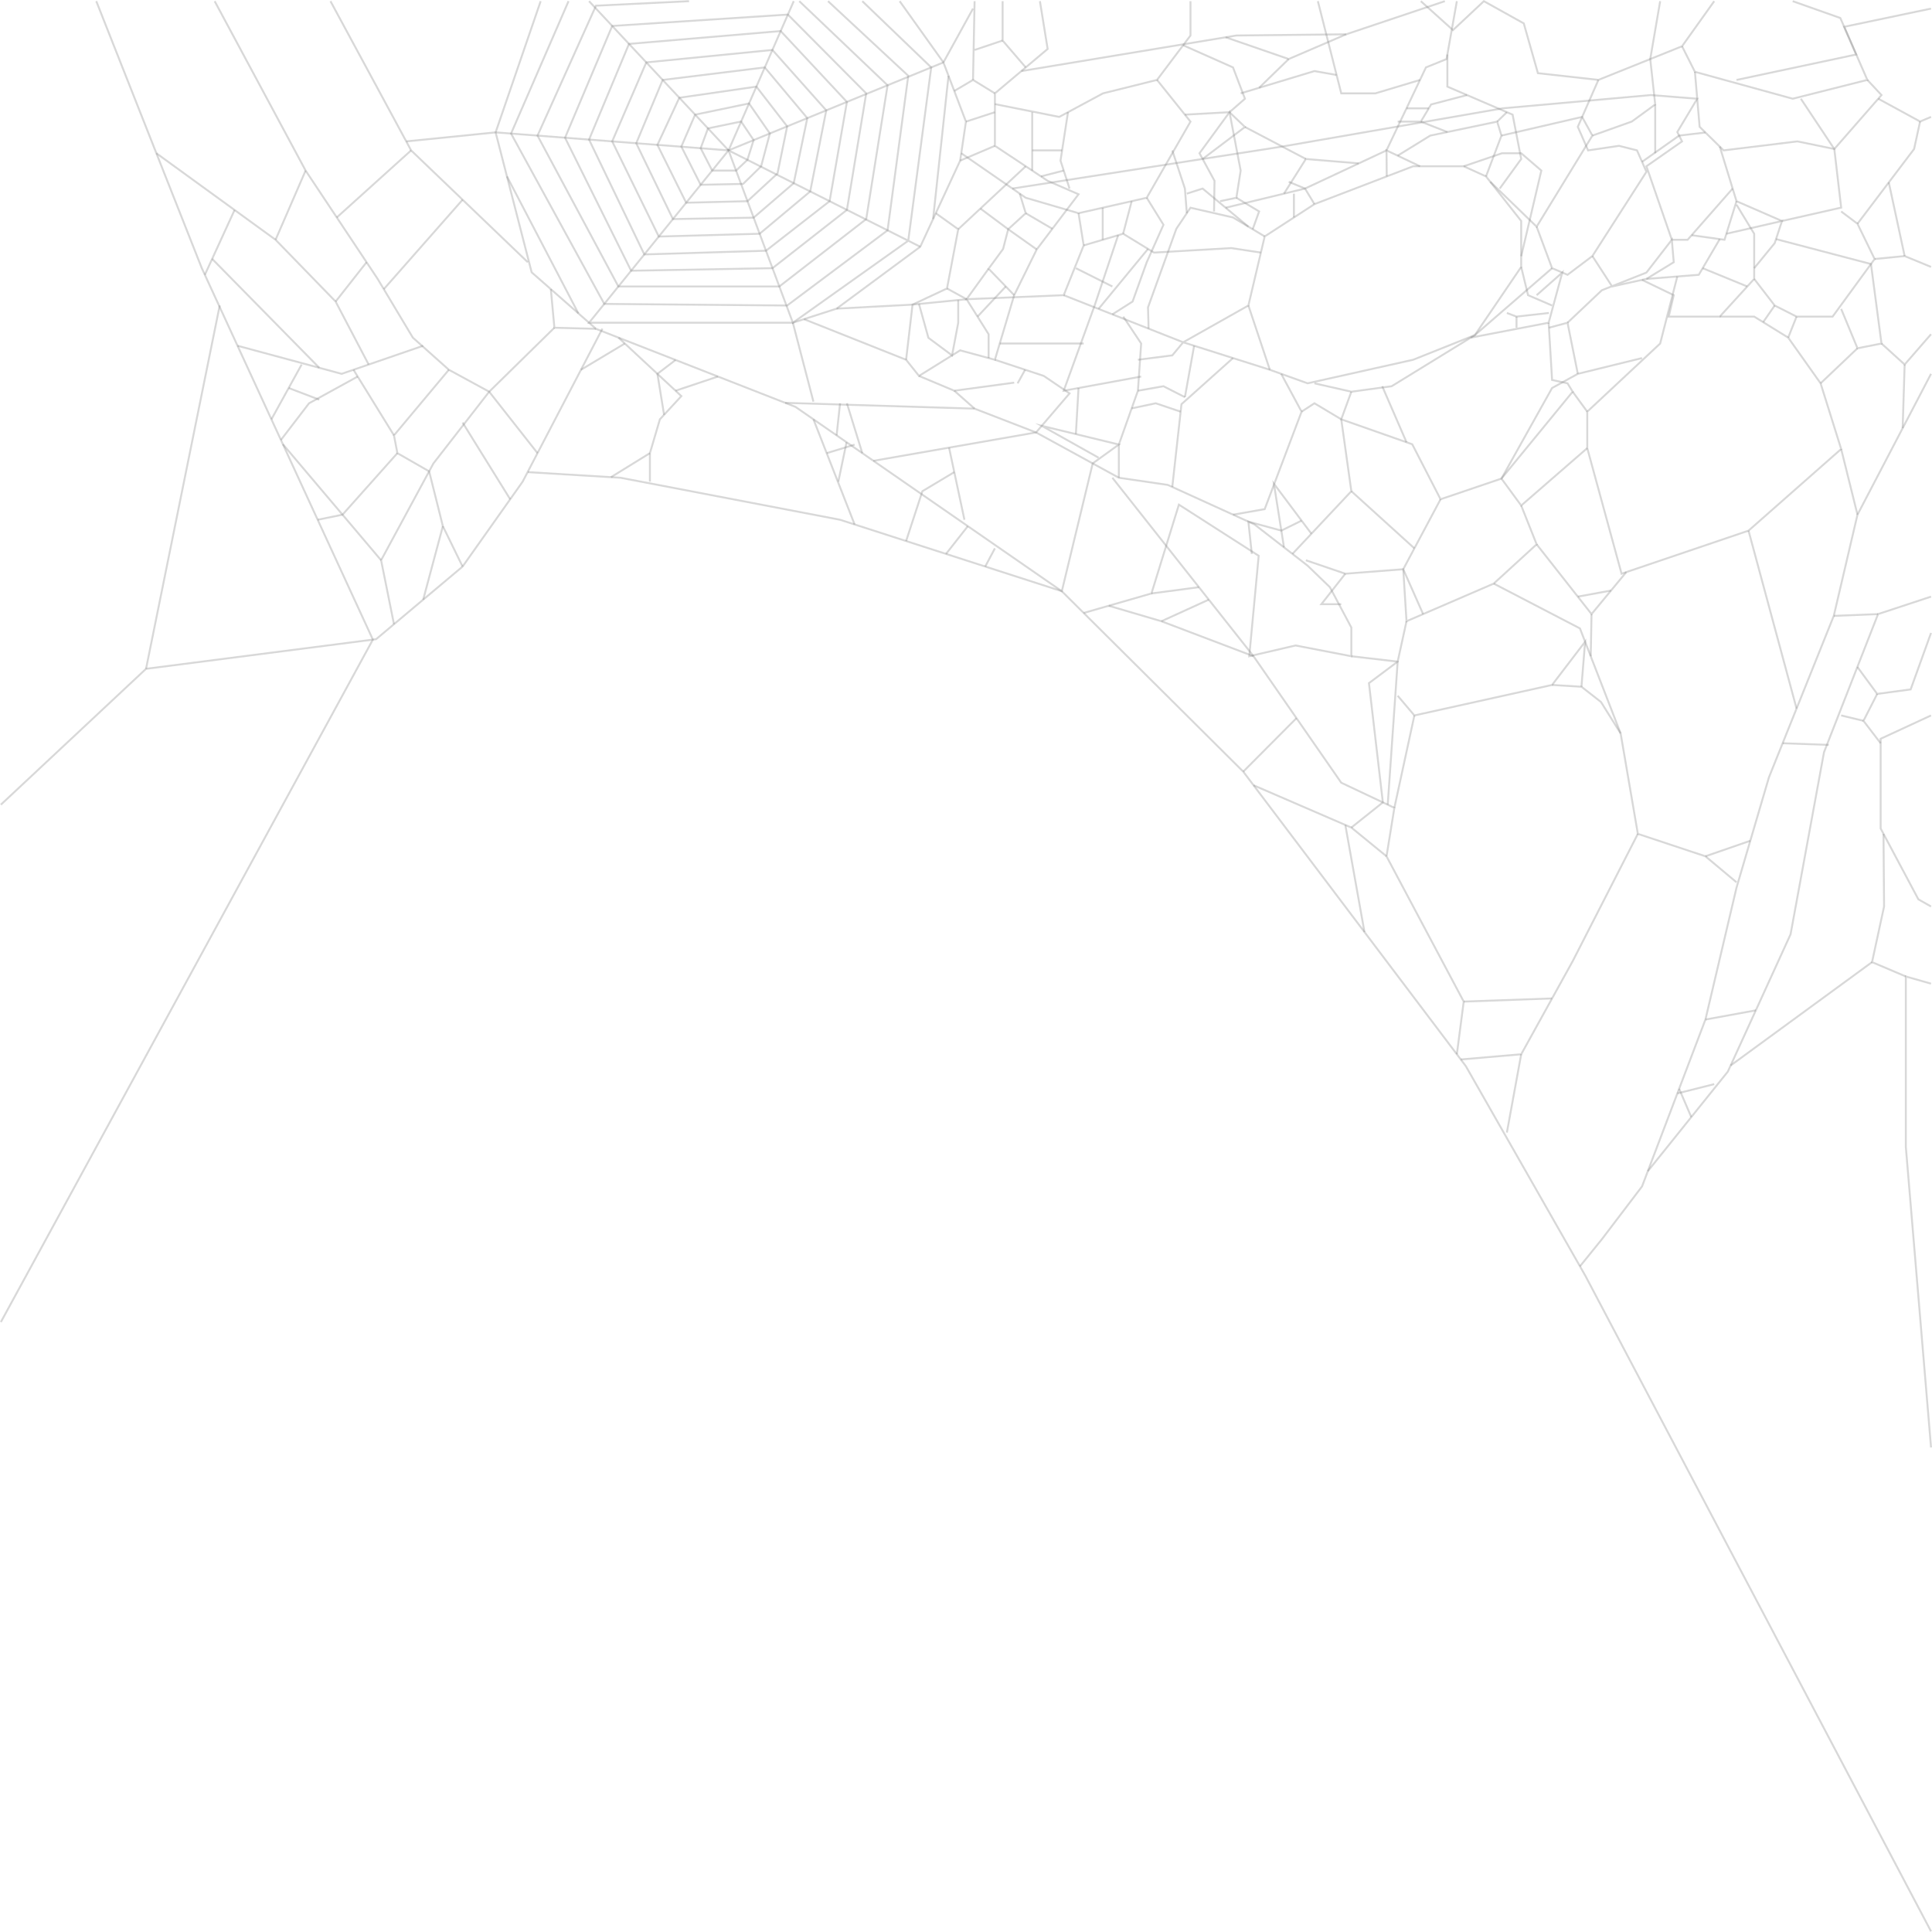
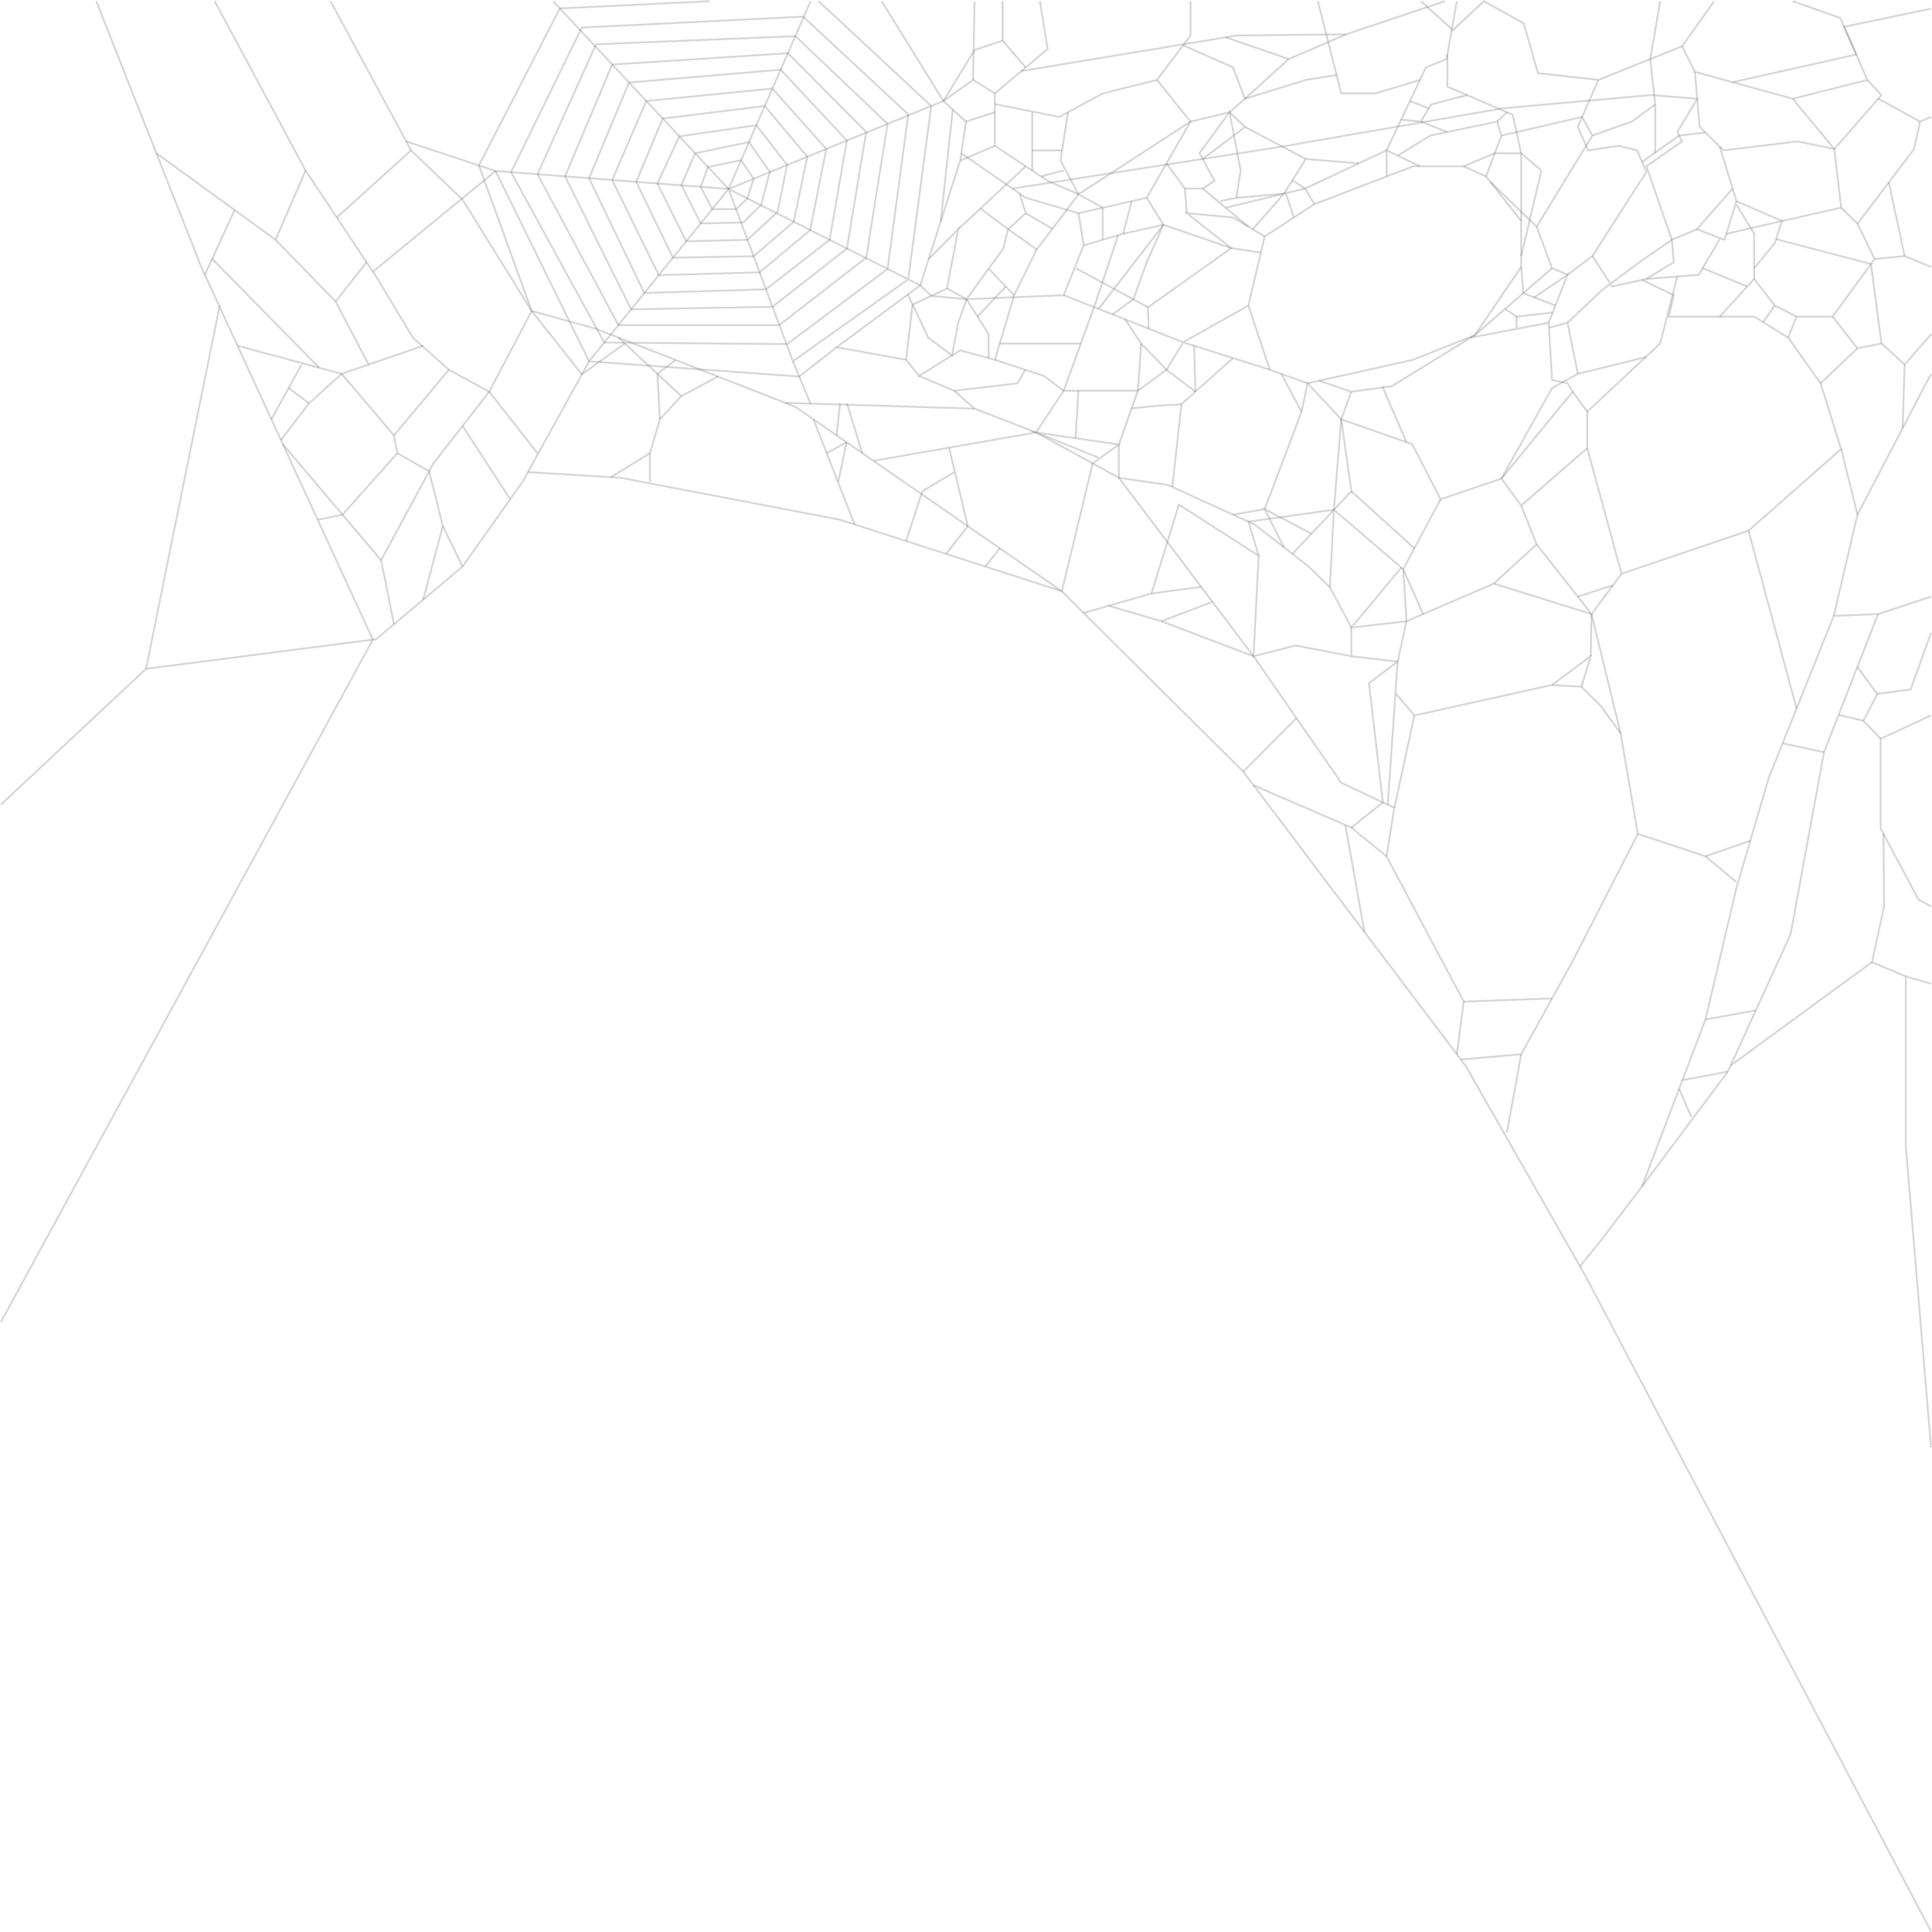
<svg xmlns="http://www.w3.org/2000/svg" id="web" viewBox="0 0 1000.94 1000.85">
  <defs>
    <style>.webLines{fill:none;opacity:.3;stroke:#7c7c7c;stroke-miterlimit:10;}</style>
  </defs>
-   <polyline class="webLines" points="280.11 .61 256.77 68.58 275.44 141.08 308.77 170.36 412.11 210.79 550.11 306.3 644.11 399.77 759.44 552.37 821.44 661.12 1000.44 1000.61" />
+   <polyline class="webLines" points="367.66 .61 290.05 4.36 248.11 85.71 275.44 161.08 308.77 170.36 412.11 210.79 550.11 306.3 644.11 399.77 759.44 552.37 821.44 661.12 1000.44 1000.61" />
  <polyline class="webLines" points="736.11 .61 752.77 15.6 768.77 .61 789.44 12.12 796.77 37.91 828.11 41.4 871.44 23.97 888.11 .61" />
  <polyline class="webLines" points="928.77 .61 953.44 9.33 967.44 41.4 928.77 51.15 878.11 37.21 871.44 23.97" />
-   <polyline class="webLines" points="494.4 47.13 504.11 41.4 515.44 48.37" />
+   <polyline class="webLines" points="488.77 52.33 504.11 41.4 515.44 48.37" />
  <line class="webLines" x1="500.44" y1="63.01" x2="515.44" y2="58.13" />
  <line class="webLines" x1="497.44" y1="83.22" x2="515.44" y2="75.55" />
  <line class="webLines" x1="504.92" y1=".61" x2="504.11" y2="41.4" />
  <polyline class="webLines" points="531.41 34.92 519.44 21 519.44 .61" />
-   <line class="webLines" x1="488.77" y1="32.33" x2="504.11" y2="4.45" />
+   <line class="webLines" x1="488.77" y1="52.33" x2="504.92" y2="25.88" />
  <line class="webLines" x1="519.44" y1="21" x2="504.92" y2="25.88" />
  <polyline class="webLines" points="515.44 53.94 548.77 60.57 571.44 48.37 599.44 41.4 616.77 18.39 616.77 .61" />
-   <polyline class="webLines" points="466.11 .61 488.77 32.33 500.44 63.01 497.44 83.22 476.77 127.84 433.44 159.9 410.77 167.2 305.18 167.2 377.44 77.91 305.18 .61" />
-   <polyline class="webLines" points="416.53 165.35 469.44 186.39 476.11 194.76 497.44 181.51 515.44 186.39 525.44 152.93 537.11 129.23 558.77 100.65 542.77 93.68 515.44 75.55 515.44 48.37 542.77 25.36 538.77 .61" />
-   <polyline class="webLines" points="525.43 198.24 494.4 202.43 476.11 194.76" />
-   <polyline class="webLines" points="484.82 110.46 496.44 118.77 490.63 149.45 472.77 157.81 469.44 186.39" />
-   <polyline class="webLines" points="433.44 159.9 472.77 157.81 500.77 155.02 512.18 173.15 512.18 185.51" />
+   <polyline class="webLines" points="456.77 .61 488.77 52.33 500.44 63.01 497.44 83.22 476.77 147.84 433.44 179.9 414.07 195.08 305.18 187.2 377.44 97.91 286.55 .61" />
+   <polyline class="webLines" points="433.44 179.9 469.44 186.39 476.11 194.76 497.44 181.51 515.44 186.39 525.44 152.93 537.11 129.23 558.77 100.65 542.77 93.68 515.44 75.55 515.44 48.37 542.77 25.36 538.77 .61" />
+   <polyline class="webLines" points="527.22 198.59 494.4 202.43 476.11 194.76" />
+   <polyline class="webLines" points="481.18 134.12 496.44 118.77 490.63 149.45 472.77 157.81 469.44 186.39" />
+   <polyline class="webLines" points="476.77 147.84 482.45 153.28 500.77 155.02 512.18 173.15 512.18 185.51" />
  <line class="webLines" x1="531.41" y1="86.15" x2="496.44" y2="118.77" />
  <polyline class="webLines" points="498.01 79.39 531.41 102.46 558.77 110.46 594.11 102.46 616.77 63.01 599.44 41.4" />
-   <polyline class="webLines" points="553.31 58.13 549.44 83.22 554.11 97.69" />
+   <polyline class="webLines" points="553.31 58.13 549.44 83.22 558.77 100.65" />
  <line class="webLines" x1="534.77" y1="58.13" x2="534.77" y2="88.37" />
  <line class="webLines" x1="550.26" y1="77.91" x2="534.77" y2="77.91" />
  <line class="webLines" x1="551.1" y1="88.37" x2="539.32" y2="91.39" />
  <polyline class="webLines" points="507.94 108.05 522.33 118.77 531.41 110.46 528.31 100.32" />
  <polyline class="webLines" points="525.44 152.93 512.18 139.22 519.68 129 522.33 118.77 537.11 129.23" />
  <line class="webLines" x1="545.21" y1="118.54" x2="531.41" y2="110.46" />
-   <polyline class="webLines" points="496.44 155.45 496.44 167.2 493.24 184.12 480.99 175.01 476.11 157.48" />
+   <polyline class="webLines" points="500.77 155.02 496.44 167.2 493.24 184.12 480.99 175.01 470.36 152.58" />
  <line class="webLines" x1="521.08" y1="148.42" x2="506.44" y2="164.03" />
  <polyline class="webLines" points="558.77 110.46 561.44 127.14 551.1 152.93 500.77 155.02 512.18 139.22" />
  <line class="webLines" x1="527.22" y1="198.59" x2="531.1" y2="191.57" />
-   <polyline class="webLines" points="406.8 208.71 504.92 211.72 536.77 224.04 554.11 203.82 540.77 194.76 515.44 186.39" />
-   <polyline class="webLines" points="452.5 238.75 536.77 224.04 579.66 247.51 604.99 251.22 649.88 271.67 677.44 293.05 688.99 304.2 700.11 325.12 700.11 339.99 671.22 334.41 647.22 339.99 652.11 287.94 610.77 261.45 596.55 307.46 561.44 317.57" />
-   <polyline class="webLines" points="561.44 127.14 581.88 121.1 597.88 130.86 637.88 128.53 653.24 130.86" />
-   <polyline class="webLines" points="594.11 102.46 602.77 116.45 594.11 135.85 586.77 156.23 576.3 162.87" />
+   <polyline class="webLines" points="406.8 208.71 504.92 211.72 536.77 224.04 551.1 202.43 540.77 194.76 515.44 186.39" />
+   <polyline class="webLines" points="452.5 238.75 536.77 224.04 579.66 247.51 604.99 251.22 649.88 271.67 677.44 293.05 688.99 304.2 700.11 325.12 700.11 339.99 671.22 334.41 649.44 339.99 652.11 287.94 610.77 261.45 596.55 307.46 561.44 317.57" />
+   <polyline class="webLines" points="561.44 127.14 581.88 121.1 602.77 116.45 637.88 128.53 653.24 130.86" />
+   <polyline class="webLines" points="594.11 102.46 602.77 116.45 594.11 135.85 587.21 155.02 576.3 162.87" />
  <line class="webLines" x1="646.77" y1="158.28" x2="657.88" y2="191.57" />
-   <line class="webLines" x1="557.39" y1="138.94" x2="576.3" y2="148.42" />
-   <polyline class="webLines" points="579.3 121.86 567.11 158.28 551.1 202.43 591.22 195.08" />
-   <line class="webLines" x1="594.77" y1="128.96" x2="569.14" y2="160.04" />
+   <line class="webLines" x1="557.39" y1="138.94" x2="594.77" y2="159.21" />
+   <polyline class="webLines" points="579.3 121.86 567.11 158.28 551.1 202.43 589.54 202.43" />
+   <line class="webLines" x1="602.77" y1="116.45" x2="569.14" y2="160.04" />
  <line class="webLines" x1="586.3" y1="104.23" x2="581.88" y2="121.1" />
  <line class="webLines" x1="571.3" y1="107.62" x2="571.3" y2="124.22" />
-   <line class="webLines" x1="517.96" y1="177.97" x2="561.44" y2="177.97" />
-   <polyline class="webLines" points="581.95 164.03 591.22 177.97 589.54 202.43 579.66 230.31 579.66 247.51" />
-   <line class="webLines" x1="618.66" y1="179.13" x2="613.88" y2="205.77" />
+   <line class="webLines" x1="517.96" y1="177.97" x2="559.97" y2="177.97" />
+   <polyline class="webLines" points="582.91 165.47 591.22 177.97 589.54 202.43 579.66 230.31 579.66 247.51" />
+   <line class="webLines" x1="618.66" y1="179.13" x2="619.32" y2="202.94" />
  <polyline class="webLines" points="638.79 185.51 612.11 209.4 607.34 252.29" />
-   <polyline class="webLines" points="589.54 202.43 602.77 200.1 613.88 205.77" />
-   <polyline class="webLines" points="586.3 211.57 598.77 208.93 611.67 213.28" />
-   <polyline class="webLines" points="589.54 186.39 607.34 184.12 612.99 177.33 646.77 158.28 655.22 122.49 680.99 105.76 732.11 86.15 758.33 86.15 769.88 91.39 788.11 114.5 788.11 138.29 764.11 173.61 732.11 186.39 677.44 198.59 657.88 191.57 612.99 177.33 551.1 152.93" />
-   <line class="webLines" x1="558.77" y1="201.02" x2="557.39" y2="224.91" />
+   <polyline class="webLines" points="589.54 202.43 604.34 191.57 619.32 202.94" />
+   <polyline class="webLines" points="586.3 211.57 599.2 210.25 612.11 209.4" />
+   <polyline class="webLines" points="591.22 177.97 604.34 191.57 612.99 177.33 646.77 158.28 655.22 122.49 680.99 105.76 732.11 86.15 758.33 86.15 769.88 91.39 788.11 114.5 788.11 138.29 764.11 173.61 732.11 186.39 677.44 198.59 657.88 191.57 612.99 177.33 551.1 152.93" />
+   <line class="webLines" x1="558.69" y1="202.43" x2="557.27" y2="227.04" />
  <line class="webLines" x1="494.4" y1="202.43" x2="504.92" y2="211.72" />
  <line class="webLines" x1="438.77" y1="208.93" x2="446.75" y2="234.77" />
  <line class="webLines" x1="433.44" y1="225.56" x2="435.22" y2="208.93" />
-   <polyline class="webLines" points="612.96 23.44 638.79 34.92 644.99 51.15 636.99 58.13 613.88 59.4" />
-   <polyline class="webLines" points="655.22 122.49 638.79 112.66 616.77 107.62 609.44 118.54 594.77 159.21 595.07 170.27" />
-   <polyline class="webLines" points="628.98 109.55 629.22 93.68 621.44 79.39 636.99 58.13 642.77 88.37 640.55 102.46 632.11 104.23" />
-   <polyline class="webLines" points="607.34 77.91 613.88 97.69 614.87 110.46" />
-   <polyline class="webLines" points="646.77 117.44 623.06 97.69 614.87 100.32" />
-   <polyline class="webLines" points="649 118.77 652.33 109.55 640.55 102.46" />
+   <polyline class="webLines" points="612.96 23.44 638.79 34.92 644.99 51.15 636.99 58.13 616.77 63.01 558.77 100.65 571.3 107.62" />
+   <polyline class="webLines" points="655.22 122.49 638.79 112.66 614.87 110.46 637.88 128.53 594.77 159.21 595.07 170.27" />
+   <polyline class="webLines" points="623.06 97.69 629.22 93.68 621.44 79.39 636.99 58.13 642.77 88.37 640.55 102.46 632.11 104.23" />
+   <polyline class="webLines" points="604.34 84.65 613.88 97.69 614.87 110.46" />
+   <polyline class="webLines" points="646.77 117.44 623.06 97.69 613.88 97.69" />
+   <polyline class="webLines" points="649 118.77 665.21 100.32 640.55 102.46" />
  <polyline class="webLines" points="636.99 58.13 644.99 65.79 623.06 82.37" />
-   <polyline class="webLines" points="680.99 105.76 676.11 97.69 667.66 94.18" />
-   <line class="webLines" x1="670.36" y1="112.66" x2="670.36" y2="100.32" />
+   <polyline class="webLines" points="680.99 105.76 676.11 97.69 669.6 93.36" />
+   <line class="webLines" x1="670.36" y1="112.66" x2="666.21" y2="100.32" />
  <polyline class="webLines" points="634.99 107.62 676.11 97.69 718.33 77.91 738.77 34.92 749.44 30.59 754.77 .61" />
  <polyline class="webLines" points="529.16 36.82 640.55 18.39 697.44 17.77 748.55 .61" />
  <polyline class="webLines" points="735.68 41.42 712.55 48.37 694.88 48.37 682.77 .61" />
-   <polyline class="webLines" points="642.77 48.37 680.99 36.82 692.47 38.86" />
+   <polyline class="webLines" points="644.99 51.15 676.55 41.4 692.47 38.86" />
  <polyline class="webLines" points="634.99 19.31 667.66 30.59 697.44 17.77" />
-   <line class="webLines" x1="652.33" y1="45.48" x2="667.66" y2="30.59" />
+   <line class="webLines" x1="644.99" y1="51.15" x2="667.66" y2="30.59" />
  <polyline class="webLines" points="718.45 91.39 718.33 77.91 735.68 86.15" />
-   <polyline class="webLines" points="749.86 28.23 749.86 44.88 783.66 59.4 788.11 82.37 776.99 97.69" />
+   <polyline class="webLines" points="749.86 28.23 749.86 44.88 783.66 59.4 788.11 79.39 788.11 114.5" />
  <polyline class="webLines" points="769.88 91.39 777.88 70.25 775.66 63.01 740.99 70.25 724.11 80.65" />
-   <polyline class="webLines" points="760.03 49.25 741.44 54.12 736.11 63.01 724.11 63.01" />
-   <line class="webLines" x1="728.69" y1="56.13" x2="740.23" y2="56.13" />
+   <polyline class="webLines" points="760.03 49.25 741.44 54.12 736.11 63.01 725.91 61.97" />
+   <line class="webLines" x1="730.49" y1="52.33" x2="740.23" y2="56.13" />
  <line class="webLines" x1="749.86" y1="68.4" x2="736.11" y2="63.01" />
  <line class="webLines" x1="780.69" y1="58.13" x2="775.66" y2="63.01" />
  <polyline class="webLines" points="777.88 70.25 819.66 60.57 824.99 70.25 796.11 117.44 772.09 94.18" />
-   <polyline class="webLines" points="758.33 86.15 778.17 79.39 788.11 79.39 798.54 88.37 788.11 132.74" />
+   <polyline class="webLines" points="758.33 86.15 774.42 79.39 788.11 79.39 798.54 88.37 788.11 132.74" />
  <polyline class="webLines" points="828.11 41.4 817.44 65.7 822.77 77.91 838.77 75.55 848.11 77.91 852.99 89 824.99 132.66 812.11 142.37 804.11 138.94 796.11 117.44" />
  <polyline class="webLines" points="860.11 .61 854.97 30.59 857.54 54.12 845.44 62.96 824.99 70.25" />
  <polyline class="webLines" points="878.11 37.21 880.55 65.7 892.99 77.91 931.22 73.25 950.33 77.2 974.77 49.25 967.44 41.4" />
-   <polyline class="webLines" points="932.99 51.15 950.33 77.2 953.88 107.56 923.22 114.5 899.66 104.23 890.98 75.93" />
+   <polyline class="webLines" points="928.77 51.15 950.33 77.2 953.88 107.56 923.22 114.5 899.66 104.23 890.98 75.93" />
  <line class="webLines" x1="857.54" y1="54.12" x2="857.54" y2="79.39" />
  <polyline class="webLines" points="850.72 83.84 869.93 70.25 883.56 68.65" />
-   <polyline class="webLines" points="899.66 104.23 893.44 124.22 876.4 121.86" />
-   <polyline class="webLines" points="824.99 132.66 835.22 148.42 852.99 144.5 867.14 135.85 866.15 124.22 852.99 141.21 829.88 150.38 812.11 167.2" />
+   <polyline class="webLines" points="899.66 104.23 893.44 124.22 879.12 118.77" />
+   <polyline class="webLines" points="824.99 132.66 835.22 148.42 852.99 144.5 867.14 135.85 866.15 124.22 849.88 135.48 829.88 150.38 812.11 167.2" />
  <polyline class="webLines" points="890.98 123.88 880.11 142.37 852.99 144.5" />
  <polyline class="webLines" points="894.41 121.1 923.22 114.5 919.44 125.98 908.81 138.94" />
  <polyline class="webLines" points="899.66 106.06 908.81 121.1 908.81 144.5 890.98 164.03 864.55 164.03 867.14 152.93 850.72 145" />
  <polyline class="webLines" points="868.98 143.24 860.11 177.97 822.33 213.28 822.33 232.17 840.11 297.23 905.88 274.93 953.88 232.63 943.22 198.59 926.44 174.92 908.81 164.03 890.98 164.03" />
-   <polyline class="webLines" points="908.81 144.5 919.44 158.28 930.77 164.03 949.44 164.03 971.22 134.19 962.33 115.92 953.88 109.55" />
-   <polyline class="webLines" points="788.11 138.29 791.66 152.93 804.11 158.28" />
-   <polyline class="webLines" points="761.98 174.92 802.33 167.2 809.39 141.21 796.11 152.93" />
-   <polyline class="webLines" points="680.99 198.59 700.11 202.94 720.99 200.1 764.11 173.61 804.11 138.94" />
+   <polyline class="webLines" points="908.81 144.5 919.44 158.28 930.77 164.03 949.44 164.03 971.22 134.19 962.33 115.92 953.88 107.56" />
+   <polyline class="webLines" points="788.11 138.29 789.19 151.87 805.84 158.28" />
+   <polyline class="webLines" points="761.98 174.92 802.33 167.2 812.11 142.37 794.65 154.22" />
+   <polyline class="webLines" points="683.5 197.24 700.11 202.94 720.99 200.1 764.11 173.61 804.11 138.94" />
  <polyline class="webLines" points="663.77 193.68 674.33 213.28 655.22 263.77 638.85 266.65" />
-   <polyline class="webLines" points="669.6 286.97 700.11 254.48 694.88 217.24 680.99 208.93 674.33 213.28" />
+   <polyline class="webLines" points="669.6 286.97 700.11 254.48 694.88 217.24 677.44 198.59 674.33 213.28" />
  <polyline class="webLines" points="700.11 202.94 694.88 217.24 731.66 230.17 746.33 258.66 777.88 247.95 814.77 202.94 812.11 198.59 804.11 196.85 802.33 167.2" />
  <polyline class="webLines" points="802.48 169.79 812.11 167.2 817.44 193.68" />
-   <polyline class="webLines" points="822.33 232.17 788.11 261.91 777.88 247.95 804.11 201.02 817.44 193.68 850.72 185.51" />
+   <polyline class="webLines" points="822.33 232.17 788.11 261.91 777.88 247.95 804.11 201.02 817.44 193.68 852.99 184.95" />
  <polyline class="webLines" points="746.33 258.66 727 294.91 728.69 321.86 773.88 302.35 796.11 282.01 788.11 261.91" />
  <line class="webLines" x1="716.11" y1="200.1" x2="728.69" y2="229.12" />
-   <polyline class="webLines" points="802.48 162.14 785.68 164.03 780.69 162.14" />
+   <polyline class="webLines" points="804.4 161.93 785.68 164.03 779.81 160" />
  <line class="webLines" x1="785.68" y1="169.79" x2="785.68" y2="164.03" />
  <line class="webLines" x1="882.12" y1="138.94" x2="905.23" y2="148.42" />
  <line class="webLines" x1="919.44" y1="158.28" x2="913.47" y2="166.91" />
  <line class="webLines" x1="926.44" y1="174.92" x2="930.77" y2="164.03" />
-   <polyline class="webLines" points="920.13 123.88 969.32 136.79 974.77 177.97 962.33 180.44 953.88 160.04" />
+   <polyline class="webLines" points="920.13 123.88 969.32 136.79 974.77 177.97 962.33 180.44 949.44 164.03" />
  <polyline class="webLines" points="973.11 51.15 994.77 62.96 1000.44 60.57" />
  <polyline class="webLines" points="962.33 115.92 991.66 77.2 994.77 62.96" />
  <polyline class="webLines" points="971.22 134.19 986.77 132.66 1000.44 138.29" />
  <line class="webLines" x1="978.55" y1="94.51" x2="986.77" y2="132.66" />
  <polyline class="webLines" points="1000.44 173.15 986.77 188.86 974.77 177.97" />
  <line class="webLines" x1="700.11" y1="254.48" x2="732.77" y2="284.09" />
  <line class="webLines" x1="822.33" y1="213.28" x2="814.77" y2="202.94" />
-   <line class="webLines" x1="491.69" y1="231.91" x2="499.66" y2="269.28" />
+   <line class="webLines" x1="491.69" y1="231.91" x2="501.42" y2="272.6" />
  <polyline class="webLines" points="703.94 84.65 676.55 82.37 665.21 100.32" />
  <line class="webLines" x1="644.99" y1="65.79" x2="676.55" y2="82.37" />
-   <polyline class="webLines" points="524.5 97.69 664.28 75.93 778.43 56.13 855.22 49.25 879.3 51.15 868.99 68.4 871.44 73.25 852.99 86.15 866.15 124.22 874.33 124.22 897.65 97.69" />
-   <polyline class="webLines" points="899.66 41.42 961.69 28.23 955.43 13.89 1000.44 4.45" />
+   <polyline class="webLines" points="524.5 97.69 664.28 75.93 778.43 56.13 855.22 49.25 879.3 51.15 868.99 68.4 871.44 73.25 852.99 86.15 866.15 124.22 879.12 118.77 897.65 97.69" />
+   <polyline class="webLines" points="897.65 42.59 961.69 28.23 955.43 13.89 1000.44 4.45" />
  <polyline class="webLines" points="1000.44 193.68 962.33 266.65 950.05 319.08 916.46 402.73 899.66 459.89 883.56 528.21 850.72 614.65 829.88 642.07 818.55 656.06" />
-   <polyline class="webLines" points="796.11 282.01 824.55 318.15 842.55 296.4" />
-   <polyline class="webLines" points="773.88 302.35 818.55 325.58 839.62 379.96 848.55 432.01 883.56 443.63 899.66 457.1" />
+   <polyline class="webLines" points="796.11 282.01 824.55 318.15 840.11 297.23" />
+   <polyline class="webLines" points="773.88 302.35 824.55 318.15 839.62 379.96 848.55 432.01 883.56 443.63 899.66 457.1" />
  <line class="webLines" x1="906.8" y1="435.59" x2="883.56" y2="443.63" />
-   <line class="webLines" x1="834.65" y1="305.95" x2="817.44" y2="309.11" />
-   <polyline class="webLines" points="576.3 247.51 649.44 339.99 694.88 405.52 722.4 418.53 718.33 443.63 758.33 518.91 754.77 546.2" />
-   <polyline class="webLines" points="679.42 276.52 659.99 250.6 665.21 283.56" />
-   <polyline class="webLines" points="648.55 286.97 646.77 270.26 663.84 274.9 674.33 269.73" />
-   <polyline class="webLines" points="676.55 290.26 696.99 297.23 727 294.91 737.29 318.15" />
-   <polyline class="webLines" points="694.88 313.03 684.57 313.03 696.99 297.23" />
+   <line class="webLines" x1="835.65" y1="303.22" x2="817.44" y2="309.11" />
+   <polyline class="webLines" points="579.66 247.51 649.44 339.99 694.88 405.52 722.4 418.53 718.33 443.63 758.33 518.91 754.77 546.2" />
+   <polyline class="webLines" points="679.42 276.52 655.22 263.77 665.21 283.56" />
+   <polyline class="webLines" points="652.11 287.94 646.77 270.26 691.07 264.1 694.88 217.24" />
+   <polyline class="webLines" points="688.99 304.2 691.07 264.1 727 294.91 737.29 318.15" />
+   <polyline class="webLines" points="728.69 321.86 700.11 325.12 726.01 294.06" />
  <polyline class="webLines" points="728.69 321.86 724.11 342.78 709.23 353.93 716.44 415.71 700.11 428.75" />
  <polyline class="webLines" points="718.96 416.9 724.11 342.78 700.11 339.99" />
-   <polyline class="webLines" points="724.11 360.44 732.77 370.66 804.11 354.86 821.22 332.46 819.33 355.79" />
+   <polyline class="webLines" points="723.32 359.51 732.77 370.66 804.11 354.86 824.13 339.99 819.33 355.79" />
  <line class="webLines" x1="722.4" y1="418.53" x2="732.77" y2="370.66" />
-   <polyline class="webLines" points="839.62 379.96 829.44 363.69 819.33 355.79 804.11 354.86" />
+   <polyline class="webLines" points="839.62 379.96 829.44 365.84 819.33 355.79 804.11 354.86" />
  <polyline class="webLines" points="848.55 432.01 814.77 498 788.11 546.2 756.81 548.9" />
  <line class="webLines" x1="780.69" y1="586.77" x2="788.11" y2="546.2" />
-   <polyline class="webLines" points="853.71 606.77 895.18 555.16 927.66 484.06 944.99 389.72 972.99 318.15 1000.44 309.11" />
+   <polyline class="webLines" points="850.72 614.65 895.18 555.16 927.66 484.06 944.99 389.72 972.99 318.15 1000.44 309.11" />
  <line class="webLines" x1="883.56" y1="528.21" x2="909.67" y2="523.44" />
-   <line class="webLines" x1="869.02" y1="566.48" x2="888.11" y2="561.67" />
+   <line class="webLines" x1="871.62" y1="559.62" x2="895.18" y2="555.16" />
  <line class="webLines" x1="876.23" y1="578.75" x2="869.93" y2="564.08" />
  <polyline class="webLines" points="1000.44 327.91 989.88 357.18 972.55 359.51 962.28 345.54" />
  <polyline class="webLines" points="1000.44 370.66 974.33 382.75 974.33 429.22 993.88 465.93 1000.44 469.65" />
-   <polyline class="webLines" points="972.55 359.51 965.44 373.45 974.33 385.07" />
-   <line class="webLines" x1="953.88" y1="370.66" x2="965.44" y2="373.45" />
+   <polyline class="webLines" points="972.55 359.51 965.44 373.45 974.33 382.75" />
+   <line class="webLines" x1="952.77" y1="370.39" x2="965.44" y2="373.45" />
  <polyline class="webLines" points="975.81 432.01 976.11 469.65 969.88 498.46 987.38 505.9" />
  <polyline class="webLines" points="1000.44 509.62 987.38 505.9 987.38 594.2 1000.44 749.89" />
  <line class="webLines" x1="896.61" y1="552.02" x2="969.88" y2="498.46" />
-   <polyline class="webLines" points="273.44 244.6 321.44 247.51 435.22 269.28 550.11 306.3 566.11 240.09 579.66 230.31 539.7 220.62 569.14 237.12" />
+   <polyline class="webLines" points="273.44 244.6 321.44 247.51 435.22 269.28 550.11 306.3 566.11 240.09 579.66 230.31 536.77 224.04 569.14 237.12" />
  <polyline class="webLines" points="320.43 174.92 352.99 205.22 341.88 217.24 336.71 234.77 336.71 249.54" />
-   <line class="webLines" x1="371.95" y1="195.08" x2="350" y2="202.43" />
-   <polyline class="webLines" points="350 186.49 340.6 193.68 344.05 214.9" />
+   <line class="webLines" x1="371.95" y1="195.08" x2="352.99" y2="205.22" />
+   <polyline class="webLines" points="350 186.49 340.6 193.68 341.88 217.24" />
  <line class="webLines" x1="316.54" y1="247.21" x2="336.71" y2="234.77" />
-   <line class="webLines" x1="323.7" y1="177.97" x2="301" y2="191.57" />
-   <polyline class="webLines" points="308.77 170.36 287.22 169.79 285.38 149.81" />
+   <line class="webLines" x1="323.7" y1="177.97" x2="301.44" y2="193.96" />
+   <line class="webLines" x1="301.44" y1="193.96" x2="275.44" y2="161.08" />
  <polyline class="webLines" points="278.48 234.77 253.44 202.94 232.55 191.57 213.88 174.92 195.66 144.5 158.33 88.37 111.22 .61" />
-   <polyline class="webLines" points="273.44 135.85 239.66 103.47 212.99 77.91 171.22 .61" />
-   <line class="webLines" x1="198.84" y1="149.81" x2="239.66" y2="103.47" />
-   <polyline class="webLines" points=".44 416.9 75.66 346.5 194.85 331.16 239.66 293.52 270.77 249.54 312.11 170.27" />
+   <polyline class="webLines" points="275.44 161.08 239.66 103.47 212.99 77.91 171.22 .61" />
+   <line class="webLines" x1="193.18" y1="140.78" x2="256.77" y2="88.58" />
+   <polyline class="webLines" points=".44 416.9 75.66 346.5 194.85 331.16 239.66 293.52 270.77 249.54 305.18 187.2" />
  <polyline class="webLines" points="49.88 .61 104.55 138.94 193.18 331.37 .44 684.95" />
  <polyline class="webLines" points="232.55 191.57 204.11 225.56 205.88 234.77 222.33 244.2 229.44 272.6 239.66 293.52" />
  <line class="webLines" x1="219.25" y1="310.66" x2="229.44" y2="272.6" />
-   <line class="webLines" x1="264.32" y1="258.66" x2="239.66" y2="218.9" />
-   <polyline class="webLines" points="204.11 323.38 197.44 290.26 224.55 240.09 253.44 202.94 287.22 169.79" />
+   <line class="webLines" x1="264.32" y1="258.66" x2="239.66" y2="220.66" />
+   <polyline class="webLines" points="204.11 323.38 197.44 290.26 224.55 240.09 253.44 202.94 275.44 161.08" />
  <line class="webLines" x1="146.57" y1="230.17" x2="197.44" y2="290.26" />
  <polyline class="webLines" points="205.88 234.77 177.45 266.65 164.59 269.28" />
  <polyline class="webLines" points="219.25 179.13 176.99 193.68 123.06 179.13" />
-   <line class="webLines" x1="204.11" y1="225.56" x2="183.14" y2="191.57" />
-   <polyline class="webLines" points="145.54 227.94 160.11 208.93 185.31 195.08" />
+   <line class="webLines" x1="204.11" y1="225.56" x2="176.99" y2="193.68" />
+   <polyline class="webLines" points="145.54 227.94 160.11 208.93 176.99 193.68" />
  <line class="webLines" x1="156.27" y1="188.86" x2="140.62" y2="217.24" />
-   <line class="webLines" x1="165.42" y1="207.07" x2="149.56" y2="201.02" />
+   <line class="webLines" x1="160.11" y1="208.93" x2="149.56" y2="201.02" />
  <polyline class="webLines" points="190.99 188.86 173.88 156.23 142.77 124.22 81.01 79.39" />
  <line class="webLines" x1="106.13" y1="142.37" x2="121.53" y2="108.8" />
  <line class="webLines" x1="165.42" y1="190.56" x2="109.91" y2="134.12" />
  <line class="webLines" x1="442.76" y1="271.71" x2="421.43" y2="217.24" />
-   <line class="webLines" x1="442.76" y1="230.36" x2="428.29" y2="234.77" />
+   <line class="webLines" x1="438.59" y1="229.12" x2="428.29" y2="234.77" />
  <line class="webLines" x1="434.33" y1="249.54" x2="438.59" y2="229.12" />
  <polyline class="webLines" points="469.44 280.31 477.88 254.48 494.4 244.6" />
  <line class="webLines" x1="490.12" y1="286.97" x2="501.42" y2="272.6" />
-   <line class="webLines" x1="515.44" y1="284.09" x2="510.43" y2="293.52" />
+   <line class="webLines" x1="518.02" y1="284.09" x2="510.43" y2="293.52" />
  <polyline class="webLines" points="574.42 313.83 601.71 321.86 649.44 339.99" />
-   <line class="webLines" x1="596.55" y1="307.46" x2="621.14" y2="304.2" />
-   <line class="webLines" x1="626.25" y1="310.66" x2="601.71" y2="321.86" />
+   <line class="webLines" x1="596.55" y1="307.46" x2="622.32" y2="304.05" />
+   <line class="webLines" x1="628.16" y1="311.79" x2="601.71" y2="321.86" />
  <polyline class="webLines" points="649.44 406.83 700.11 428.75 718.33 443.63" />
  <line class="webLines" x1="706.92" y1="482.89" x2="696.99" y2="427.41" />
  <line class="webLines" x1="75.66" y1="346.5" x2="113.83" y2="158.28" />
  <line class="webLines" x1="644.11" y1="399.77" x2="671.68" y2="372.06" />
  <line class="webLines" x1="212.99" y1="77.91" x2="174.48" y2="112.66" />
  <line class="webLines" x1="158.33" y1="88.37" x2="142.77" y2="124.22" />
  <line class="webLines" x1="173.88" y1="156.23" x2="189.91" y2="135.85" />
  <line class="webLines" x1="905.88" y1="274.93" x2="930.77" y2="367.08" />
  <line class="webLines" x1="953.88" y1="232.63" x2="962.33" y2="266.65" />
-   <line class="webLines" x1="947.45" y1="385.92" x2="923.55" y2="385.07" />
+   <line class="webLines" x1="944.99" y1="389.72" x2="923.55" y2="385.07" />
  <line class="webLines" x1="972.99" y1="318.15" x2="950.05" y2="319.08" />
  <line class="webLines" x1="824.55" y1="318.15" x2="824.13" y2="339.99" />
  <line class="webLines" x1="962.33" y1="180.44" x2="943.22" y2="198.59" />
  <line class="webLines" x1="986.77" y1="188.86" x2="985.73" y2="221.85" />
  <line class="webLines" x1="758.33" y1="518.91" x2="804.11" y2="517.28" />
-   <polyline class="webLines" points="210.48 73.25 256.77 68.58 377.44 77.91 488.77 32.33" />
-   <line class="webLines" x1="411.22" y1=".61" x2="377.44" y2="77.91" />
+   <polyline class="webLines" points="210.48 73.25 256.77 88.58 377.44 97.91 488.77 52.33" />
+   <line class="webLines" x1="419.96" y1=".61" x2="377.44" y2="97.91" />
  <line class="webLines" x1="490.63" y1="149.45" x2="500.77" y2="155.02" />
-   <polygon class="webLines" points="383.97 62.96 390.45 72.58 387.21 82.82 381.35 88.37 368.97 88.37 363.01 76.79 366.79 66.52 383.97 62.96" />
-   <polygon class="webLines" points="388.06 53.6 398.85 69.14 394.33 86.15 384.99 95.28 363.01 95.74 352.99 75.93 360.14 59.4 388.06 53.6" />
-   <polygon class="webLines" points="391.87 44.88 407.82 65.47 402.81 89.88 387.26 104.23 355.49 105.03 340.6 75.06 351.95 50.65 391.87 44.88" />
-   <polygon class="webLines" points="396.22 34.92 418.25 61.2 411.22 94.88 390.45 112.76 348.63 113.5 329.62 74.21 343.33 41.42 396.22 34.92" />
-   <polygon class="webLines" points="400.17 25.88 428.07 57.18 419.76 99.18 393.56 121.1 341.31 122.55 317.17 73.25 334.83 32.33 400.17 25.88" />
-   <polygon class="webLines" points="404.46 16.09 438.77 52.8 429.8 104.23 396.85 129.89 333.81 131.82 305.18 72.32 325.87 22.75 404.46 16.09" />
-   <polygon class="webLines" points="408.18 7.55 448.77 48.37 438.77 108.74 400.22 138.94 326.97 140.26 292.74 71.36 317.17 13.45 408.18 7.55" />
-   <polyline class="webLines" points="414.11 .61 459.84 44.18 448.77 113.5 403.76 148.42 320.37 148.42 278.48 70.26 308.77 2.95 356.99 .61" />
-   <polyline class="webLines" points="428.99 .61 470.55 39.26 459.84 119.33 407.82 158.28 313.07 157.45 264.77 69.2 294.55 .61" />
-   <polyline class="webLines" points="446.75 .61 482.45 34.92 470.55 124.71 410.77 167.2 377.44 77.91 476.77 127.84" />
-   <line class="webLines" x1="491.41" y1="39.26" x2="483.41" y2="113.5" />
-   <line class="webLines" x1="299.64" y1="162.34" x2="262.64" y2="91.39" />
-   <line class="webLines" x1="410.77" y1="167.2" x2="421.43" y2="208.11" />
+   <polygon class="webLines" points="383.97 82.96 390.45 92.58 387.21 102.82 381.35 108.37 368.97 108.37 363.01 96.79 366.79 86.52 383.97 82.96" />
+   <polygon class="webLines" points="388.06 73.6 398.85 89.14 394.33 106.15 384.99 115.28 363.01 115.74 352.99 95.93 360.14 79.4 388.06 73.6" />
+   <polygon class="webLines" points="391.87 64.88 407.82 85.47 402.81 109.88 387.26 124.23 355.49 125.03 340.6 95.06 351.95 70.65 391.87 64.88" />
+   <polygon class="webLines" points="396.22 54.92 418.25 81.2 411.22 114.88 390.45 132.76 348.63 133.5 329.62 94.21 343.33 61.42 396.22 54.92" />
+   <polygon class="webLines" points="400.17 45.88 428.07 77.18 419.76 119.18 393.56 141.1 341.31 142.55 317.17 93.25 334.83 52.33 400.17 45.88" />
+   <polygon class="webLines" points="404.46 36.09 438.77 72.8 429.8 124.23 396.85 149.89 333.81 151.82 305.18 92.32 325.87 42.75 404.46 36.09" />
+   <polygon class="webLines" points="408.18 27.55 448.77 68.37 438.77 128.74 400.22 158.94 326.97 160.26 292.74 91.36 317.17 33.45 408.18 27.55" />
+   <polyline class="webLines" points="412.11 18.72 459.84 64.18 448.77 133.5 403.76 168.42 320.37 168.42 278.48 90.26 308.77 22.95 412.11 18.72" />
+   <polyline class="webLines" points="416.1 8.62 470.55 59.26 459.84 139.33 407.82 178.28 313.07 177.45 264.77 89.2 301.44 14.28 416.1 8.62" />
+   <polyline class="webLines" points="424.11 .61 482.45 54.92 470.55 144.71 410.77 187.2 377.44 97.91 476.77 147.84" />
+   <line class="webLines" x1="493.6" y1="56.75" x2="487.38" y2="114.68" />
+   <line class="webLines" x1="305.18" y1="187.2" x2="256.77" y2="88.58" />
+   <line class="webLines" x1="410.77" y1="187.2" x2="419.96" y2="209.12" />
</svg>
